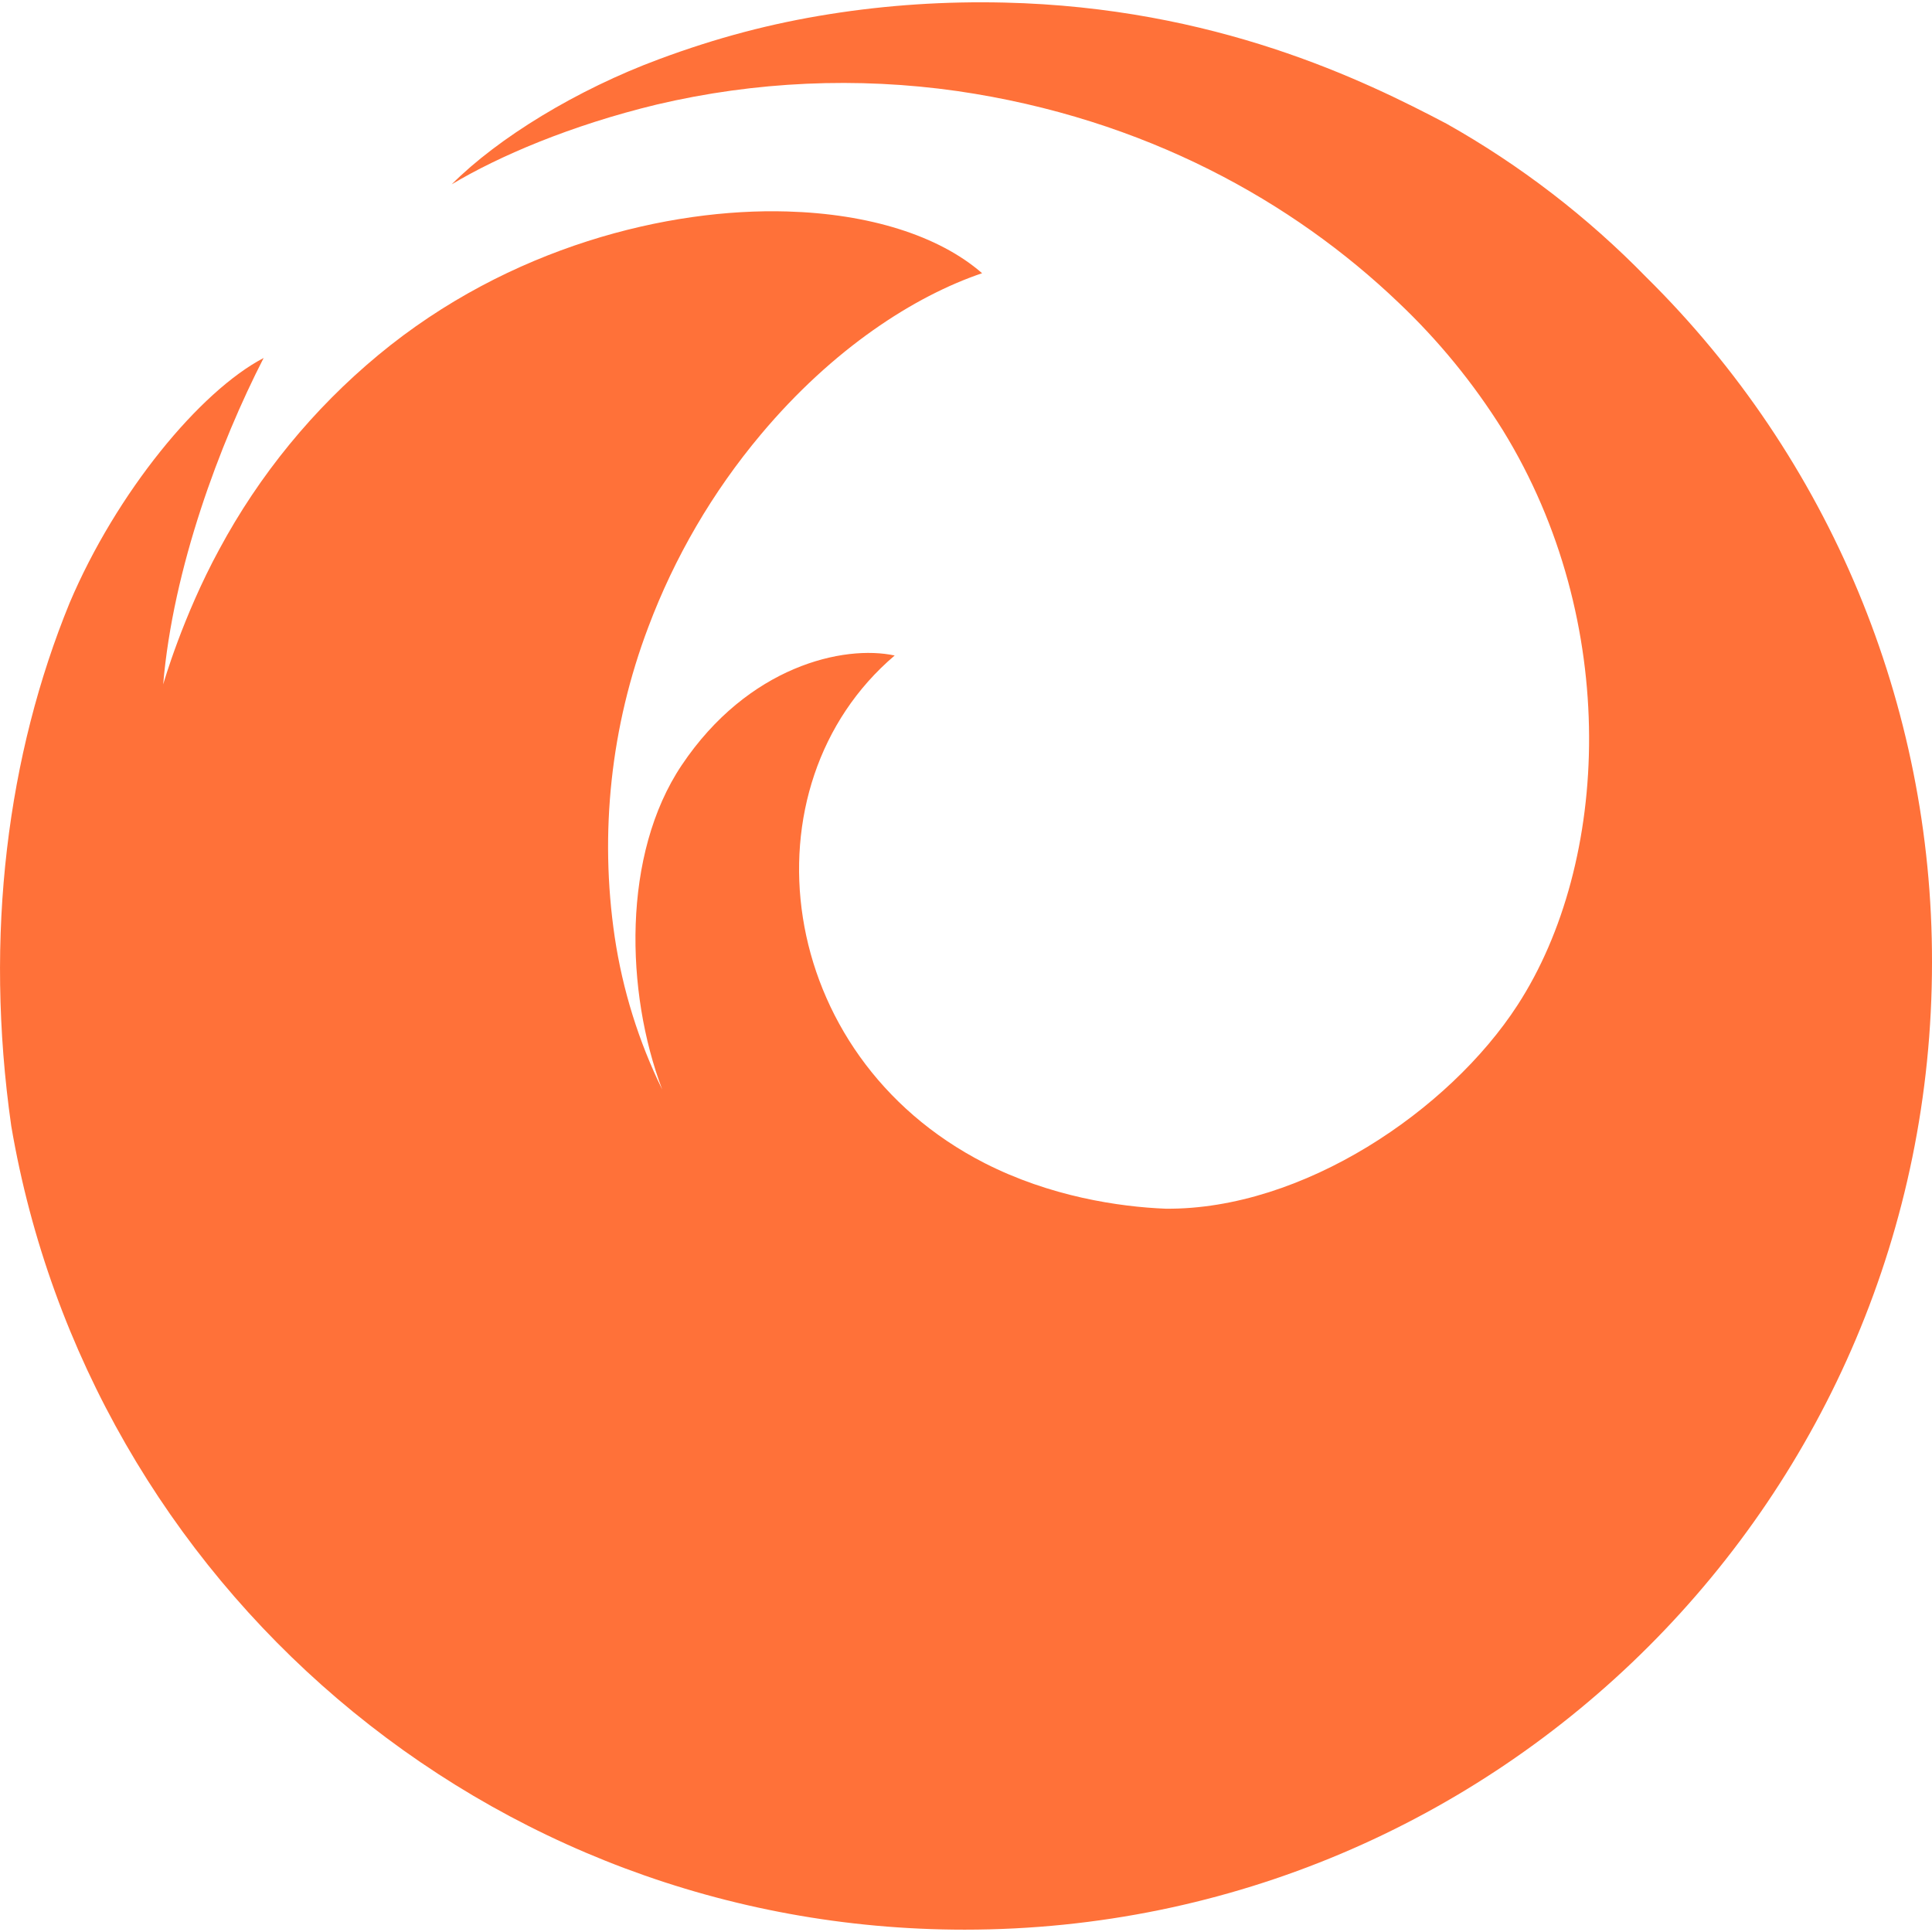
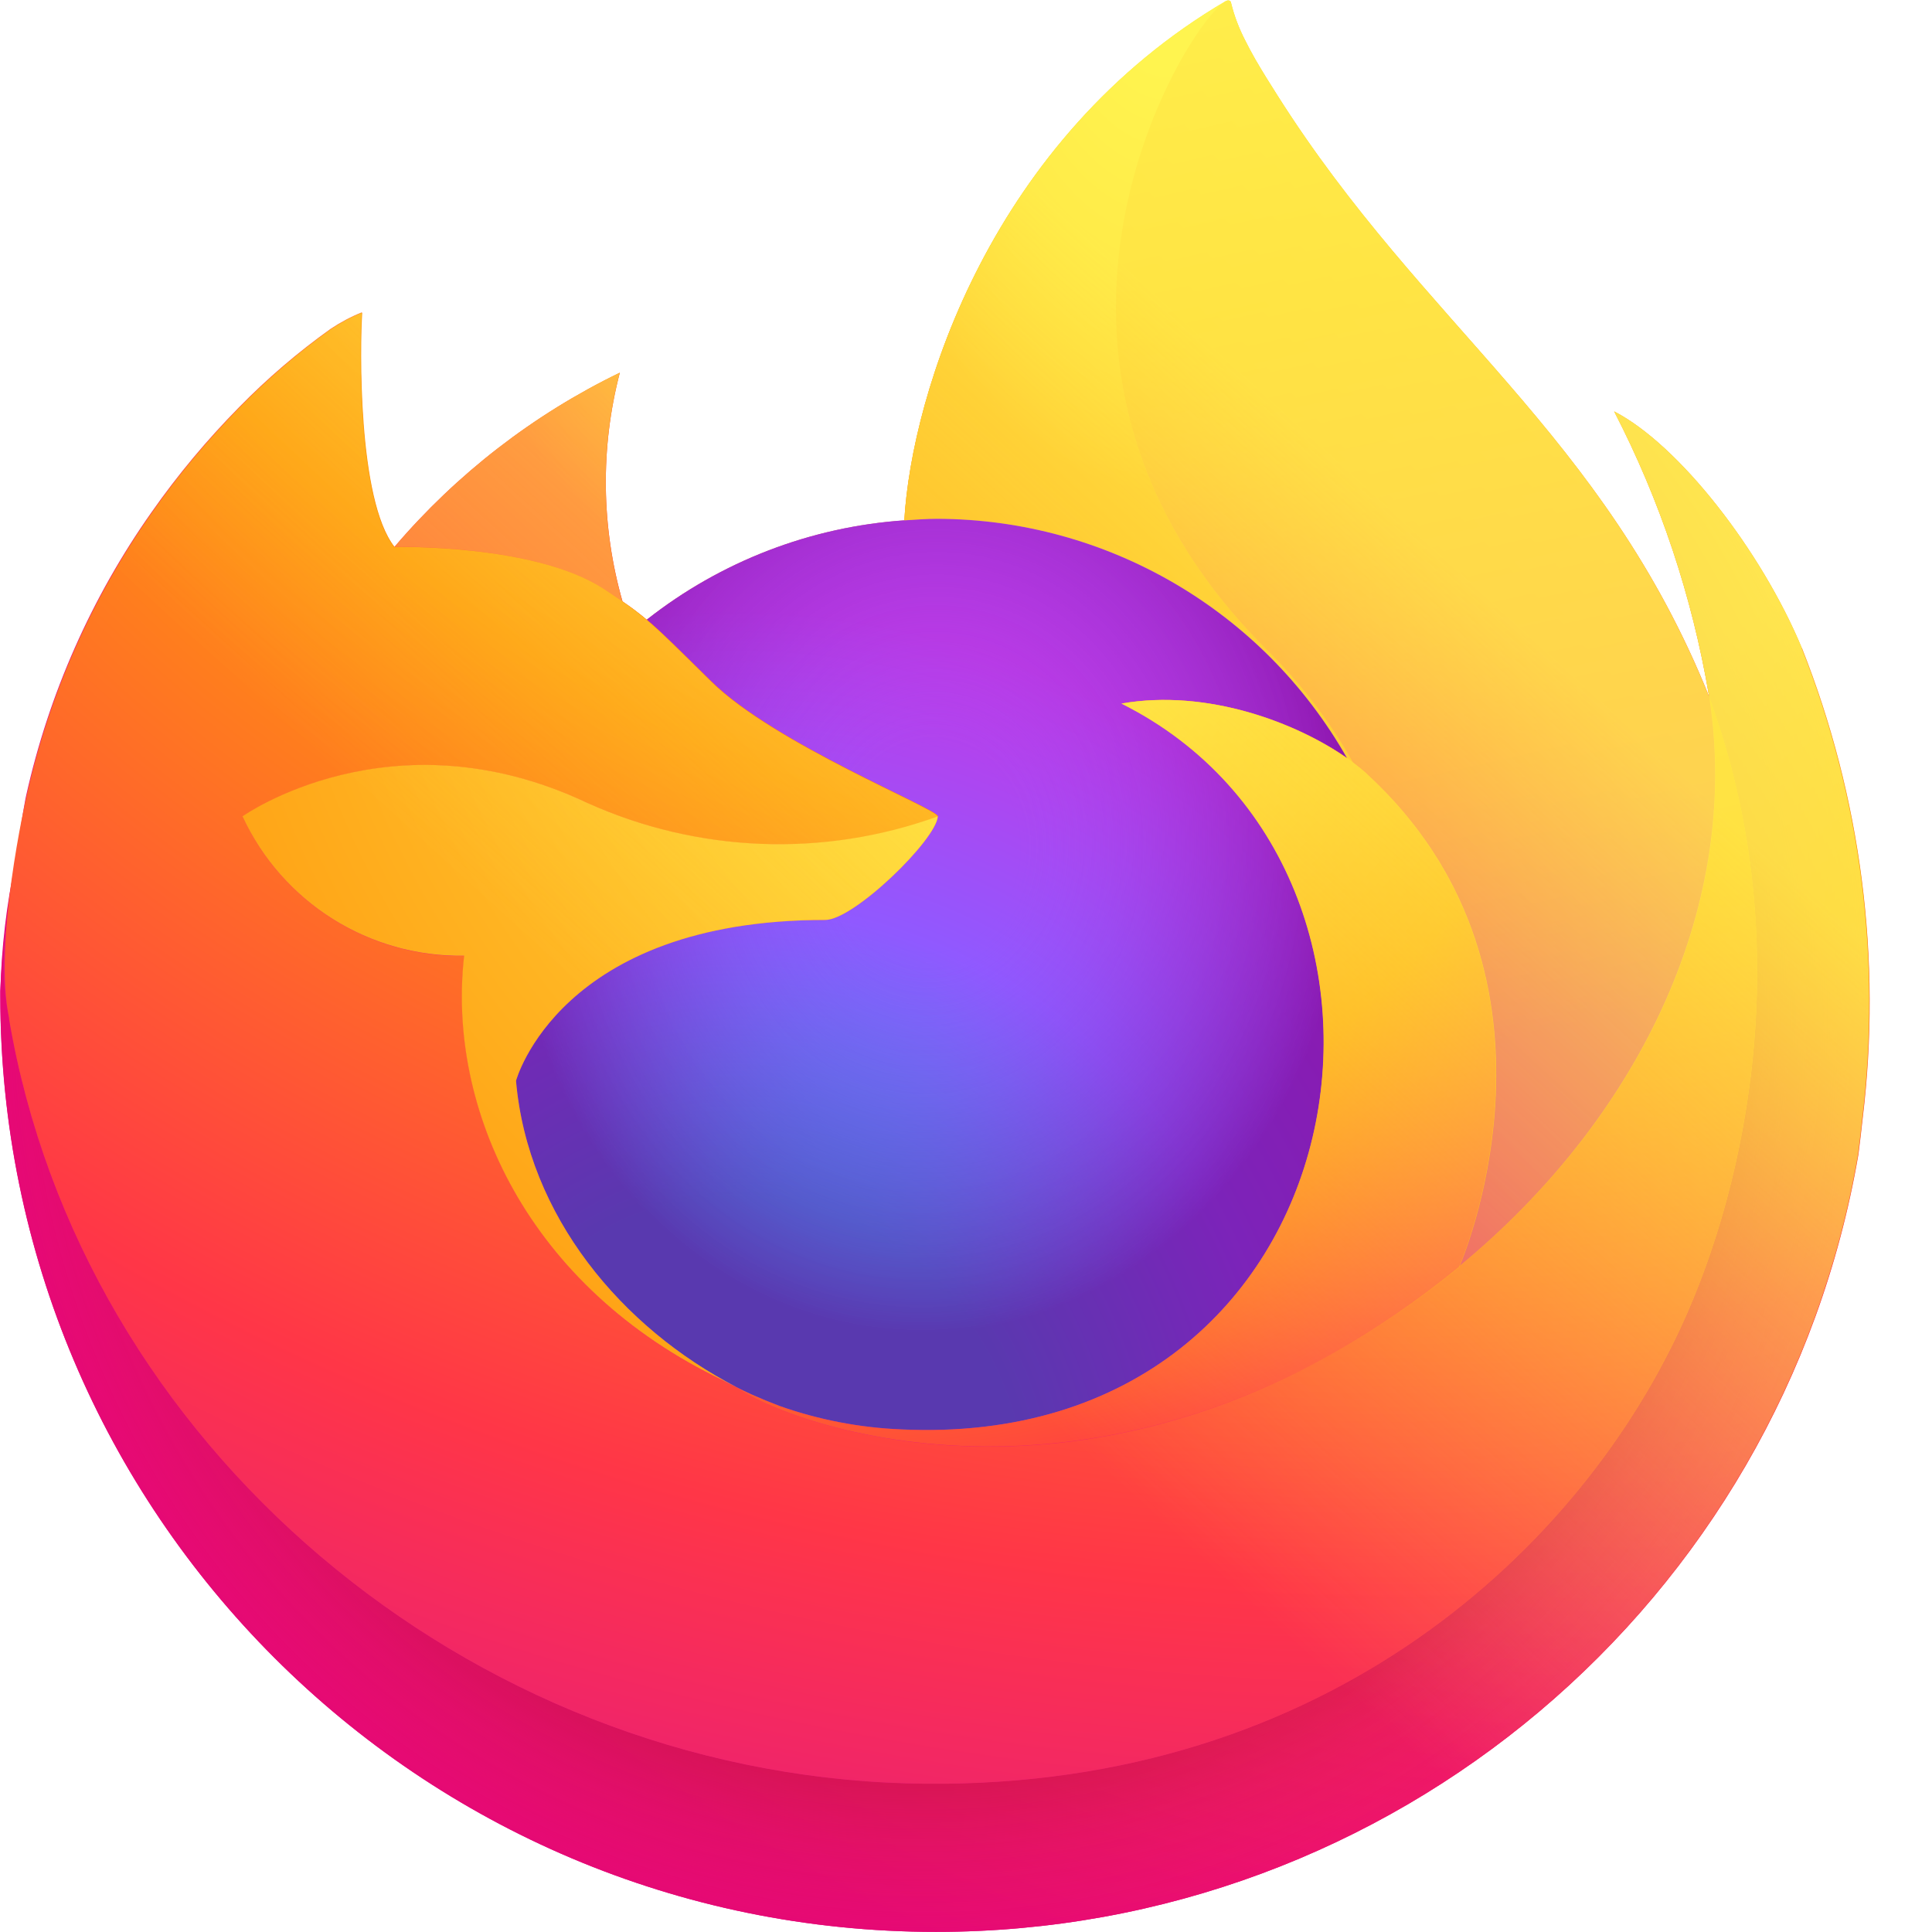
- <svg xmlns="http://www.w3.org/2000/svg" fill="#FF7139" role="img" viewBox="0 0 24 24">
-   <path d="M20.452 3.445a11.002 11.002 0 00-2.482-1.908C16.944.997 15.098.093 12.477.032c-.734-.017-1.457.03-2.174.144-.72.114-1.398.292-2.118.56-1.017.377-1.996.975-2.574 1.554.583-.349 1.476-.733 2.55-.992a10.083 10.083 0 013.729-.167c2.341.34 4.178 1.381 5.48 2.625a8.066 8.066 0 011.298 1.587c1.468 2.382 1.33 5.376.184 7.142-.85 1.312-2.67 2.544-4.37 2.53-.583-.023-1.438-.152-2.25-.566-2.629-1.343-3.021-4.688-1.118-6.306-.632-.136-1.82.13-2.646 1.363-.742 1.107-.7 2.816-.242 4.028a6.473 6.473 0 01-.59-1.895 7.695 7.695 0 01.416-3.845A8.212 8.212 0 019.45 5.399c.896-1.069 1.908-1.72 2.75-2.005-.54-.471-1.411-.738-2.421-.767C8.31 2.583 6.327 3.061 4.7 4.41a8.148 8.148 0 00-1.976 2.414c-.455.836-.691 1.659-.697 1.678.122-1.445.704-2.994 1.248-4.055-.79.413-1.827 1.668-2.41 3.042C.095 9.37-.2 11.608.14 13.989c.966 5.668 5.9 9.982 11.843 9.982C18.62 23.971 24 18.591 24 11.956a11.93 11.93 0 00-3.548-8.511z" />
+ <svg xmlns="http://www.w3.org/2000/svg" height="496" fill="none" viewBox="0 0 496 496" width="496">
+   <path d="M462.606 166.433C452.154 141.316 431.031 114.203 414.402 105.624C426.227 128.525 434.432 153.11 438.738 178.539L438.8 178.944C411.625 111.208 365.573 83.908 327.946 24.472C326.012 21.445 324.109 18.388 322.298 15.268C321.363 13.645 320.489 11.992 319.647 10.307C318.087 7.281 316.87 4.098 316.059 0.791C316.059 0.479 315.84 0.198 315.528 0.136C315.372 0.105 315.216 0.105 315.061 0.136C315.03 0.136 314.967 0.198 314.936 0.198C314.905 0.198 314.811 0.261 314.78 0.292L314.874 0.167C254.532 35.517 234.065 100.912 232.162 133.61C208.075 135.264 185.018 144.156 166.048 159.1C164.052 157.416 161.961 155.856 159.809 154.389C154.348 135.233 154.098 114.953 159.122 95.671C136.97 106.403 117.283 121.629 101.308 140.35H101.184C91.667 128.275 92.322 88.495 92.884 80.195C90.076 81.319 87.393 82.754 84.865 84.439C76.473 90.429 68.61 97.168 61.372 104.562C53.166 112.894 45.647 121.879 38.939 131.457C23.495 153.36 12.543 178.102 6.709 204.247C6.584 204.777 6.491 205.308 6.397 205.839C5.96 207.96 4.338 218.537 4.026 220.846C4.026 221.033 3.995 221.189 3.963 221.376C1.873 232.327 0.563 243.403 0.063 254.51C0.063 254.916 0.063 255.322 0.063 255.759C0.063 388.421 107.642 495.969 240.304 495.969C357.305 495.969 457.271 411.697 477.051 296.381C477.457 293.292 477.8 290.204 478.144 287.115C483.105 246.211 477.738 204.715 462.575 166.401L462.606 166.433ZM185.735 354.476C186.859 355.006 187.919 355.599 189.074 356.13L189.23 356.224C188.044 355.662 186.89 355.069 185.704 354.476H185.735Z" fill="url(#paint0_linear_137_57)" />
+   <path d="M462.605 166.433C452.153 141.316 431.031 114.204 414.401 105.624C426.226 128.524 434.431 153.11 438.737 178.538C438.737 178.475 438.737 178.569 438.768 178.756V179.006C461.482 240.47 449.127 302.965 431.342 341.122C403.824 400.215 337.18 460.743 232.847 457.811C120.12 454.628 20.842 370.981 2.309 261.437C-1.061 244.152 2.309 235.416 3.994 221.345C1.654 232.234 0.375 243.341 0.094 254.479C0.094 254.885 0.094 255.291 0.094 255.728C0.094 388.39 107.641 495.969 240.335 495.969C357.336 495.969 457.301 411.697 477.113 296.382C477.519 293.292 477.862 290.203 478.205 287.115C483.166 246.212 477.8 204.715 462.637 166.401L462.605 166.433Z" fill="url(#paint1_radial_137_57)" />
+   <path d="M462.605 166.433C452.153 141.316 431.031 114.204 414.401 105.624C426.226 128.524 434.431 153.11 438.737 178.538C438.737 178.475 438.737 178.569 438.768 178.756V179.006C461.482 240.47 449.127 302.965 431.342 341.122C403.824 400.215 337.18 460.743 232.847 457.811C120.12 454.628 20.842 370.981 2.309 261.437C-1.061 244.152 2.309 235.416 3.994 221.345C1.654 232.234 0.375 243.341 0.094 254.479C0.094 254.885 0.094 255.291 0.094 255.728C0.094 388.39 107.641 495.969 240.335 495.969C357.336 495.969 457.301 411.697 477.113 296.382C477.519 293.292 477.862 290.203 478.205 287.115C483.166 246.212 477.8 204.715 462.637 166.401L462.605 166.433Z" fill="url(#paint2_radial_137_57)" />
+   <path d="M345.853 194.668C346.384 195.043 346.852 195.417 347.351 195.761C341.329 185.059 333.81 175.262 325.043 166.651C250.381 91.989 305.481 4.753 314.778 0.323L314.872 0.198C254.53 35.548 234.063 100.944 232.16 133.641C234.968 133.453 237.745 133.236 240.584 133.236C284.171 133.329 324.326 156.791 345.822 194.699L345.853 194.668Z" fill="url(#paint3_radial_137_57)" />
+   <path d="M240.742 209.582C240.336 215.572 219.245 236.165 211.85 236.165C143.522 236.165 132.446 277.474 132.446 277.474C135.473 312.262 159.684 340.935 189.043 356.098C190.385 356.785 191.726 357.409 193.1 358.032C195.408 359.062 197.78 360.03 200.15 360.934C210.197 364.491 220.742 366.519 231.413 366.955C351.128 372.572 374.341 223.809 287.948 180.597C310.068 176.759 333.032 185.651 345.886 194.637C324.39 156.729 284.204 133.266 240.617 133.173C237.778 133.173 234.97 133.422 232.193 133.578C208.106 135.232 185.049 144.125 166.079 159.069C169.73 162.158 173.88 166.308 182.616 174.888C198.902 190.956 240.711 207.617 240.805 209.551L240.742 209.582Z" fill="url(#paint4_radial_137_57)" />
+   <path d="M240.742 209.582C240.336 215.572 219.245 236.165 211.85 236.165C143.522 236.165 132.446 277.474 132.446 277.474C135.473 312.262 159.684 340.935 189.043 356.098C190.385 356.785 191.726 357.409 193.1 358.032C195.408 359.062 197.78 360.03 200.15 360.934C210.197 364.491 220.742 366.519 231.413 366.955C351.128 372.572 374.341 223.809 287.948 180.597C310.068 176.759 333.032 185.651 345.886 194.637C324.39 156.729 284.204 133.266 240.617 133.173C237.778 133.173 234.97 133.422 232.193 133.578C208.106 135.232 185.049 144.125 166.079 159.069C169.73 162.158 173.88 166.308 182.616 174.888C198.902 190.956 240.711 207.617 240.805 209.551L240.742 209.582Z" fill="url(#paint5_radial_137_57)" />
+   <path d="M154.845 151.114C156.53 152.174 158.184 153.298 159.807 154.42C154.346 135.264 154.096 114.984 159.12 95.702C136.968 106.434 117.281 121.661 101.306 140.381C102.46 140.381 137.311 139.725 154.845 151.114Z" fill="url(#paint6_radial_137_57)" />
+   <path d="M2.306 261.468C20.839 371.012 120.118 454.659 232.844 457.842C337.146 460.807 403.821 400.246 431.34 341.153C449.124 302.964 461.511 240.471 438.828 179.038V178.788C438.828 178.601 438.797 178.507 438.797 178.57L438.859 178.975C447.377 234.636 419.078 288.518 374.805 324.991L374.68 325.304C288.474 395.504 205.981 367.674 189.288 356.255C188.103 355.693 186.948 355.1 185.795 354.507C135.531 330.483 114.783 284.681 119.213 245.431C94.846 245.774 72.538 231.765 62.304 209.645C62.304 209.645 100.4 182.469 150.631 206.088C179.087 219.005 211.441 220.285 240.832 209.645C240.738 207.679 198.93 191.049 182.643 174.981C173.938 166.401 169.789 162.252 166.108 159.163C164.141 157.478 162.051 155.918 159.898 154.451C158.463 153.485 156.872 152.423 154.938 151.145C137.403 139.757 102.584 140.412 101.429 140.412H101.304C91.788 128.337 92.444 88.557 93.005 80.258C90.197 81.381 87.514 82.816 84.987 84.501C76.594 90.492 68.731 97.231 61.493 104.625C53.287 112.956 45.768 121.941 39.06 131.52C23.616 153.422 12.665 178.164 6.83 204.31C6.706 204.84 -1.843 242.156 2.369 261.53L2.306 261.468Z" fill="url(#paint7_radial_137_57)" />
+   <path d="M325.042 166.651C333.809 175.262 341.329 185.059 347.35 195.761C348.599 196.697 349.815 197.664 350.97 198.725C405.414 248.895 376.897 319.907 374.775 324.96C419.017 288.518 447.316 234.605 438.829 178.944C411.623 111.239 365.571 83.939 327.944 24.503C326.01 21.477 324.107 18.419 322.297 15.299C321.361 13.677 320.487 12.023 319.645 10.338C318.084 7.312 316.868 4.129 316.057 0.822C316.057 0.51 315.838 0.229 315.527 0.167C315.371 0.136 315.215 0.136 315.059 0.167C315.027 0.167 314.965 0.229 314.934 0.229C314.903 0.229 314.809 0.292 314.778 0.323C305.48 4.753 250.38 91.989 325.042 166.651Z" fill="url(#paint8_linear_137_57)" fill-opacity="0.8" />
+   <path d="M350.97 198.725C349.816 197.695 348.6 196.696 347.351 195.761C346.852 195.386 346.384 195.012 345.854 194.668C333.03 185.651 310.067 176.759 287.915 180.629C374.308 223.84 351.126 372.603 231.38 366.988C220.71 366.551 210.195 364.523 200.118 360.965C197.747 360.061 195.375 359.093 193.066 358.063C191.725 357.44 190.352 356.816 189.011 356.129L189.167 356.223C205.858 367.611 288.352 395.473 374.558 325.273L374.683 324.96C376.804 319.906 405.353 248.925 350.877 198.725H350.97Z" fill="url(#paint9_radial_137_57)" />
+   <path d="M132.476 277.474C132.476 277.474 143.552 236.165 211.881 236.165C219.275 236.165 240.398 215.541 240.773 209.582C211.413 220.221 179.027 218.943 150.572 206.025C100.371 182.407 62.245 209.582 62.245 209.582C72.479 231.703 94.787 245.743 119.154 245.369C114.692 284.65 135.472 330.452 185.735 354.444C186.858 354.975 187.919 355.567 189.073 356.098C159.745 340.935 135.503 312.262 132.476 277.474Z" fill="url(#paint10_radial_137_57)" />
+   <path fill="url(#paint11_linear_137_57)" d="M462.605 166.433C452.153 141.316 431.03 114.204 414.4 105.624C426.225 128.525 434.431 153.11 438.737 178.539L438.8 178.944C411.623 111.208 365.573 83.908 327.945 24.472C326.01 21.445 324.107 18.388 322.298 15.268C321.361 13.645 320.488 11.992 319.646 10.307C318.086 7.281 316.869 4.098 316.058 0.791C316.058 0.479 315.84 0.198 315.527 0.136C315.371 0.105 315.215 0.105 315.059 0.136C315.028 0.136 314.966 0.198 314.934 0.198C314.903 0.198 314.81 0.261 314.778 0.292L314.872 0.167C254.531 35.517 234.064 100.912 232.16 133.61C234.968 133.423 237.745 133.205 240.585 133.205C284.171 133.298 324.326 156.76 345.822 194.669C332.999 185.652 310.036 176.759 287.884 180.629C374.277 223.841 351.095 372.603 231.349 366.987C220.679 366.55 210.164 364.523 200.087 360.965C197.716 360.061 195.345 359.093 193.036 358.064C191.694 357.44 190.321 356.816 188.979 356.13L189.135 356.224C187.95 355.662 186.795 355.069 185.641 354.476C186.764 355.006 187.825 355.599 188.979 356.13C159.651 340.966 135.409 312.294 132.382 277.505C132.382 277.505 143.458 236.196 211.786 236.196C219.181 236.196 240.304 215.572 240.678 209.614C240.585 207.648 198.776 191.018 182.489 174.95C173.785 166.37 169.635 162.221 165.954 159.132C163.956 157.447 161.897 155.856 159.744 154.42C154.285 135.264 154.035 114.984 159.059 95.702C136.906 106.434 117.219 121.661 101.244 140.38H101.12C91.604 128.306 92.259 88.526 92.82 80.227C90.013 81.35 87.329 82.785 84.802 84.47C76.409 90.46 68.547 97.199 61.308 104.594C53.103 112.925 45.584 121.91 38.875 131.488C23.431 153.391 12.48 178.133 6.646 204.278C6.521 204.809 6.427 205.339 6.334 205.87C5.897 207.991 3.869 218.724 3.557 221.033C1.716 232.14 0.53 243.31 0 254.542C0 254.947 0 255.353 0 255.79C0 388.453 107.578 496 240.241 496C357.241 496 457.207 411.728 476.988 296.413C477.394 293.323 477.736 290.235 478.08 287.146C483.041 246.243 477.674 204.746 462.511 166.433H462.605ZM438.768 178.757V179.007H438.8V178.757H438.768Z" />
+   <defs>
+     <linearGradient id="paint0_linear_137_57" x1="439.089" y1="76.607" x2="53.785" y2="445.865" gradientUnits="userSpaceOnUse">
+       <stop offset="0.05" stop-color="#FFF44F" />
+       <stop offset="0.37" stop-color="#FF980E" />
+       <stop offset="0.53" stop-color="#FF3647" />
+       <stop offset="0.7" stop-color="#E31587" />
+     </linearGradient>
+     <radialGradient id="paint1_radial_137_57" cx="0" cy="0" r="1" gradientUnits="userSpaceOnUse" gradientTransform="translate(410.922 104.109) scale(492.797 501.072)">
+       <stop offset="0.13" stop-color="#FFBD4F" />
+       <stop offset="0.28" stop-color="#FF980E" />
+       <stop offset="0.47" stop-color="#FF3750" />
+       <stop offset="0.78" stop-color="#EB0878" />
+       <stop offset="0.86" stop-color="#E50080" />
+     </radialGradient>
+     <radialGradient id="paint2_radial_137_57" cx="0" cy="0" r="1" gradientUnits="userSpaceOnUse" gradientTransform="translate(237.593 260.61) scale(505.103 501.072)">
+       <stop offset="0.3" stop-color="#960E18" />
+       <stop offset="0.35" stop-color="#B11927" stop-opacity="0.74" />
+       <stop offset="0.43" stop-color="#DB293D" stop-opacity="0.34" />
+       <stop offset="0.5" stop-color="#F5334B" stop-opacity="0.09" />
+       <stop offset="0.53" stop-color="#FF3750" stop-opacity="0" />
+     </radialGradient>
+     <radialGradient id="paint3_radial_137_57" cx="0" cy="0" r="1" gradientUnits="userSpaceOnUse" gradientTransform="translate(299.854 -18.2223) scale(160.866 273.19)">
+       <stop offset="0.13" stop-color="#FFF44F" />
+       <stop offset="0.53" stop-color="#FF980E" />
+     </radialGradient>
+     <radialGradient id="paint4_radial_137_57" cx="0" cy="0" r="1" gradientUnits="userSpaceOnUse" gradientTransform="translate(189.045 389.124) scale(212.675 233.143)">
+       <stop offset="0.35" stop-color="#3A8EE6" />
+       <stop offset="0.67" stop-color="#9059FF" />
+       <stop offset="1" stop-color="#C139E6" />
+     </radialGradient>
+     <radialGradient id="paint5_radial_137_57" cx="0" cy="0" r="1" gradientUnits="userSpaceOnUse" gradientTransform="translate(239.087 218.028) rotate(5.84609) scale(107.51 124.872)">
+       <stop offset="0.21" stop-color="#9059FF" stop-opacity="0" />
+       <stop offset="1" stop-color="#6E008B" stop-opacity="0.6" />
+     </radialGradient>
+     <radialGradient id="paint6_radial_137_57" cx="0" cy="0" r="1" gradientUnits="userSpaceOnUse" gradientTransform="translate(243.999 35.251) scale(169.529 170.248)">
+       <stop offset="0.1" stop-color="#FFE226" />
+       <stop offset="0.79" stop-color="#FF7139" />
+     </radialGradient>
+     <radialGradient id="paint7_radial_137_57" cx="0" cy="0" r="1" gradientUnits="userSpaceOnUse" gradientTransform="translate(359.502 -82.2582) scale(808.652 678.852)">
+       <stop offset="0.11" stop-color="#FFF44F" />
+       <stop offset="0.46" stop-color="#FF980E" />
+       <stop offset="0.72" stop-color="#FF3647" />
+       <stop offset="0.9" stop-color="#E31587" />
+     </radialGradient>
+     <linearGradient id="paint8_linear_137_57" x1="309.505" y1="-57.585" x2="409.345" y2="383.897" gradientUnits="userSpaceOnUse">
+       <stop stop-color="#FFF44F" />
+       <stop offset="0.3" stop-color="#FF980E" />
+       <stop offset="0.57" stop-color="#FF3647" />
+       <stop offset="0.74" stop-color="#E31587" />
+     </linearGradient>
+     <radialGradient id="paint9_radial_137_57" cx="0" cy="0" r="1" gradientUnits="userSpaceOnUse" gradientTransform="translate(206.283 89.5511) scale(465.455 457.371)">
+       <stop offset="0.14" stop-color="#FFF44F" />
+       <stop offset="0.48" stop-color="#FF980E" />
+       <stop offset="0.66" stop-color="#FF3647" />
+       <stop offset="0.9" stop-color="#E31587" />
+     </radialGradient>
+     <radialGradient id="paint10_radial_137_57" cx="0" cy="0" r="1" gradientUnits="userSpaceOnUse" gradientTransform="translate(355.264 118.926) scale(559.357 500.573)">
+       <stop offset="0.09" stop-color="#FFF44F" />
+       <stop offset="0.63" stop-color="#FF980E" />
+     </radialGradient>
+     <linearGradient id="paint11_linear_137_57" x1="413.694" y1="76.514" x2="105.584" y2="414.685" gradientUnits="userSpaceOnUse">
+       <stop offset="0.17" stop-color="#FFF44F" stop-opacity="0.8" />
+       <stop offset="0.678" stop-color="#FFF44F" stop-opacity="0" />
+     </linearGradient>
+   </defs>
</svg>
